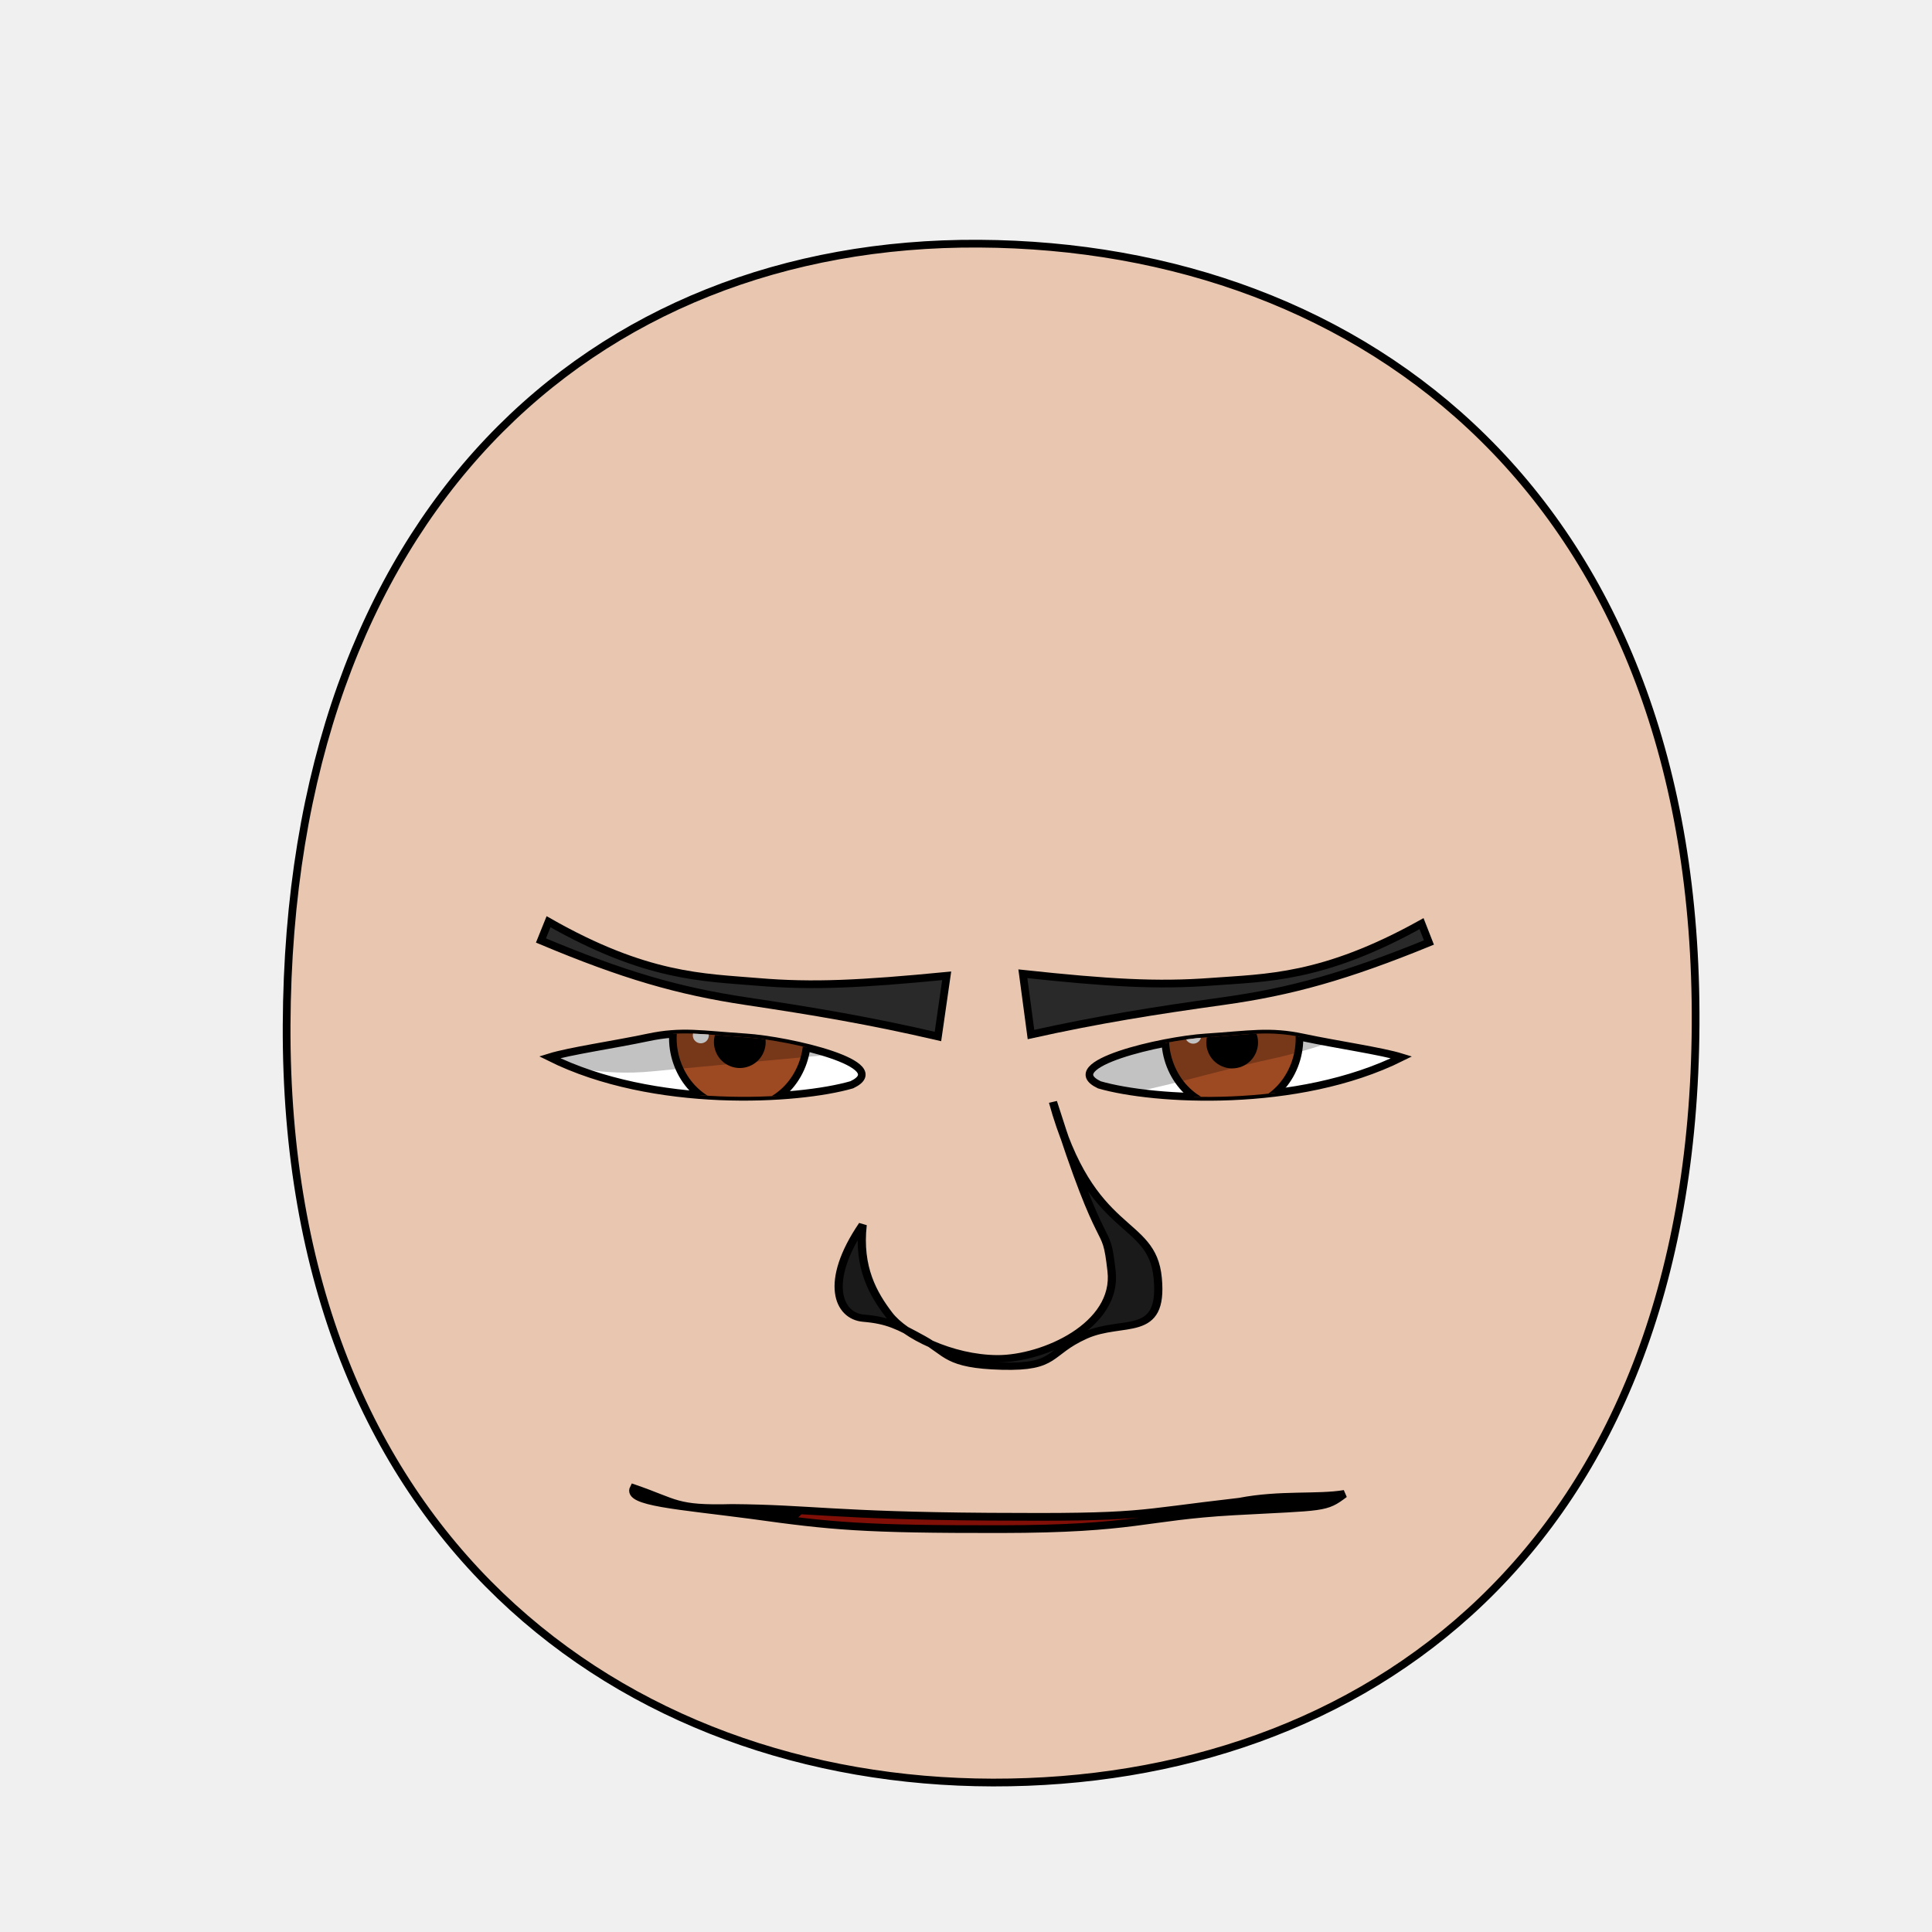
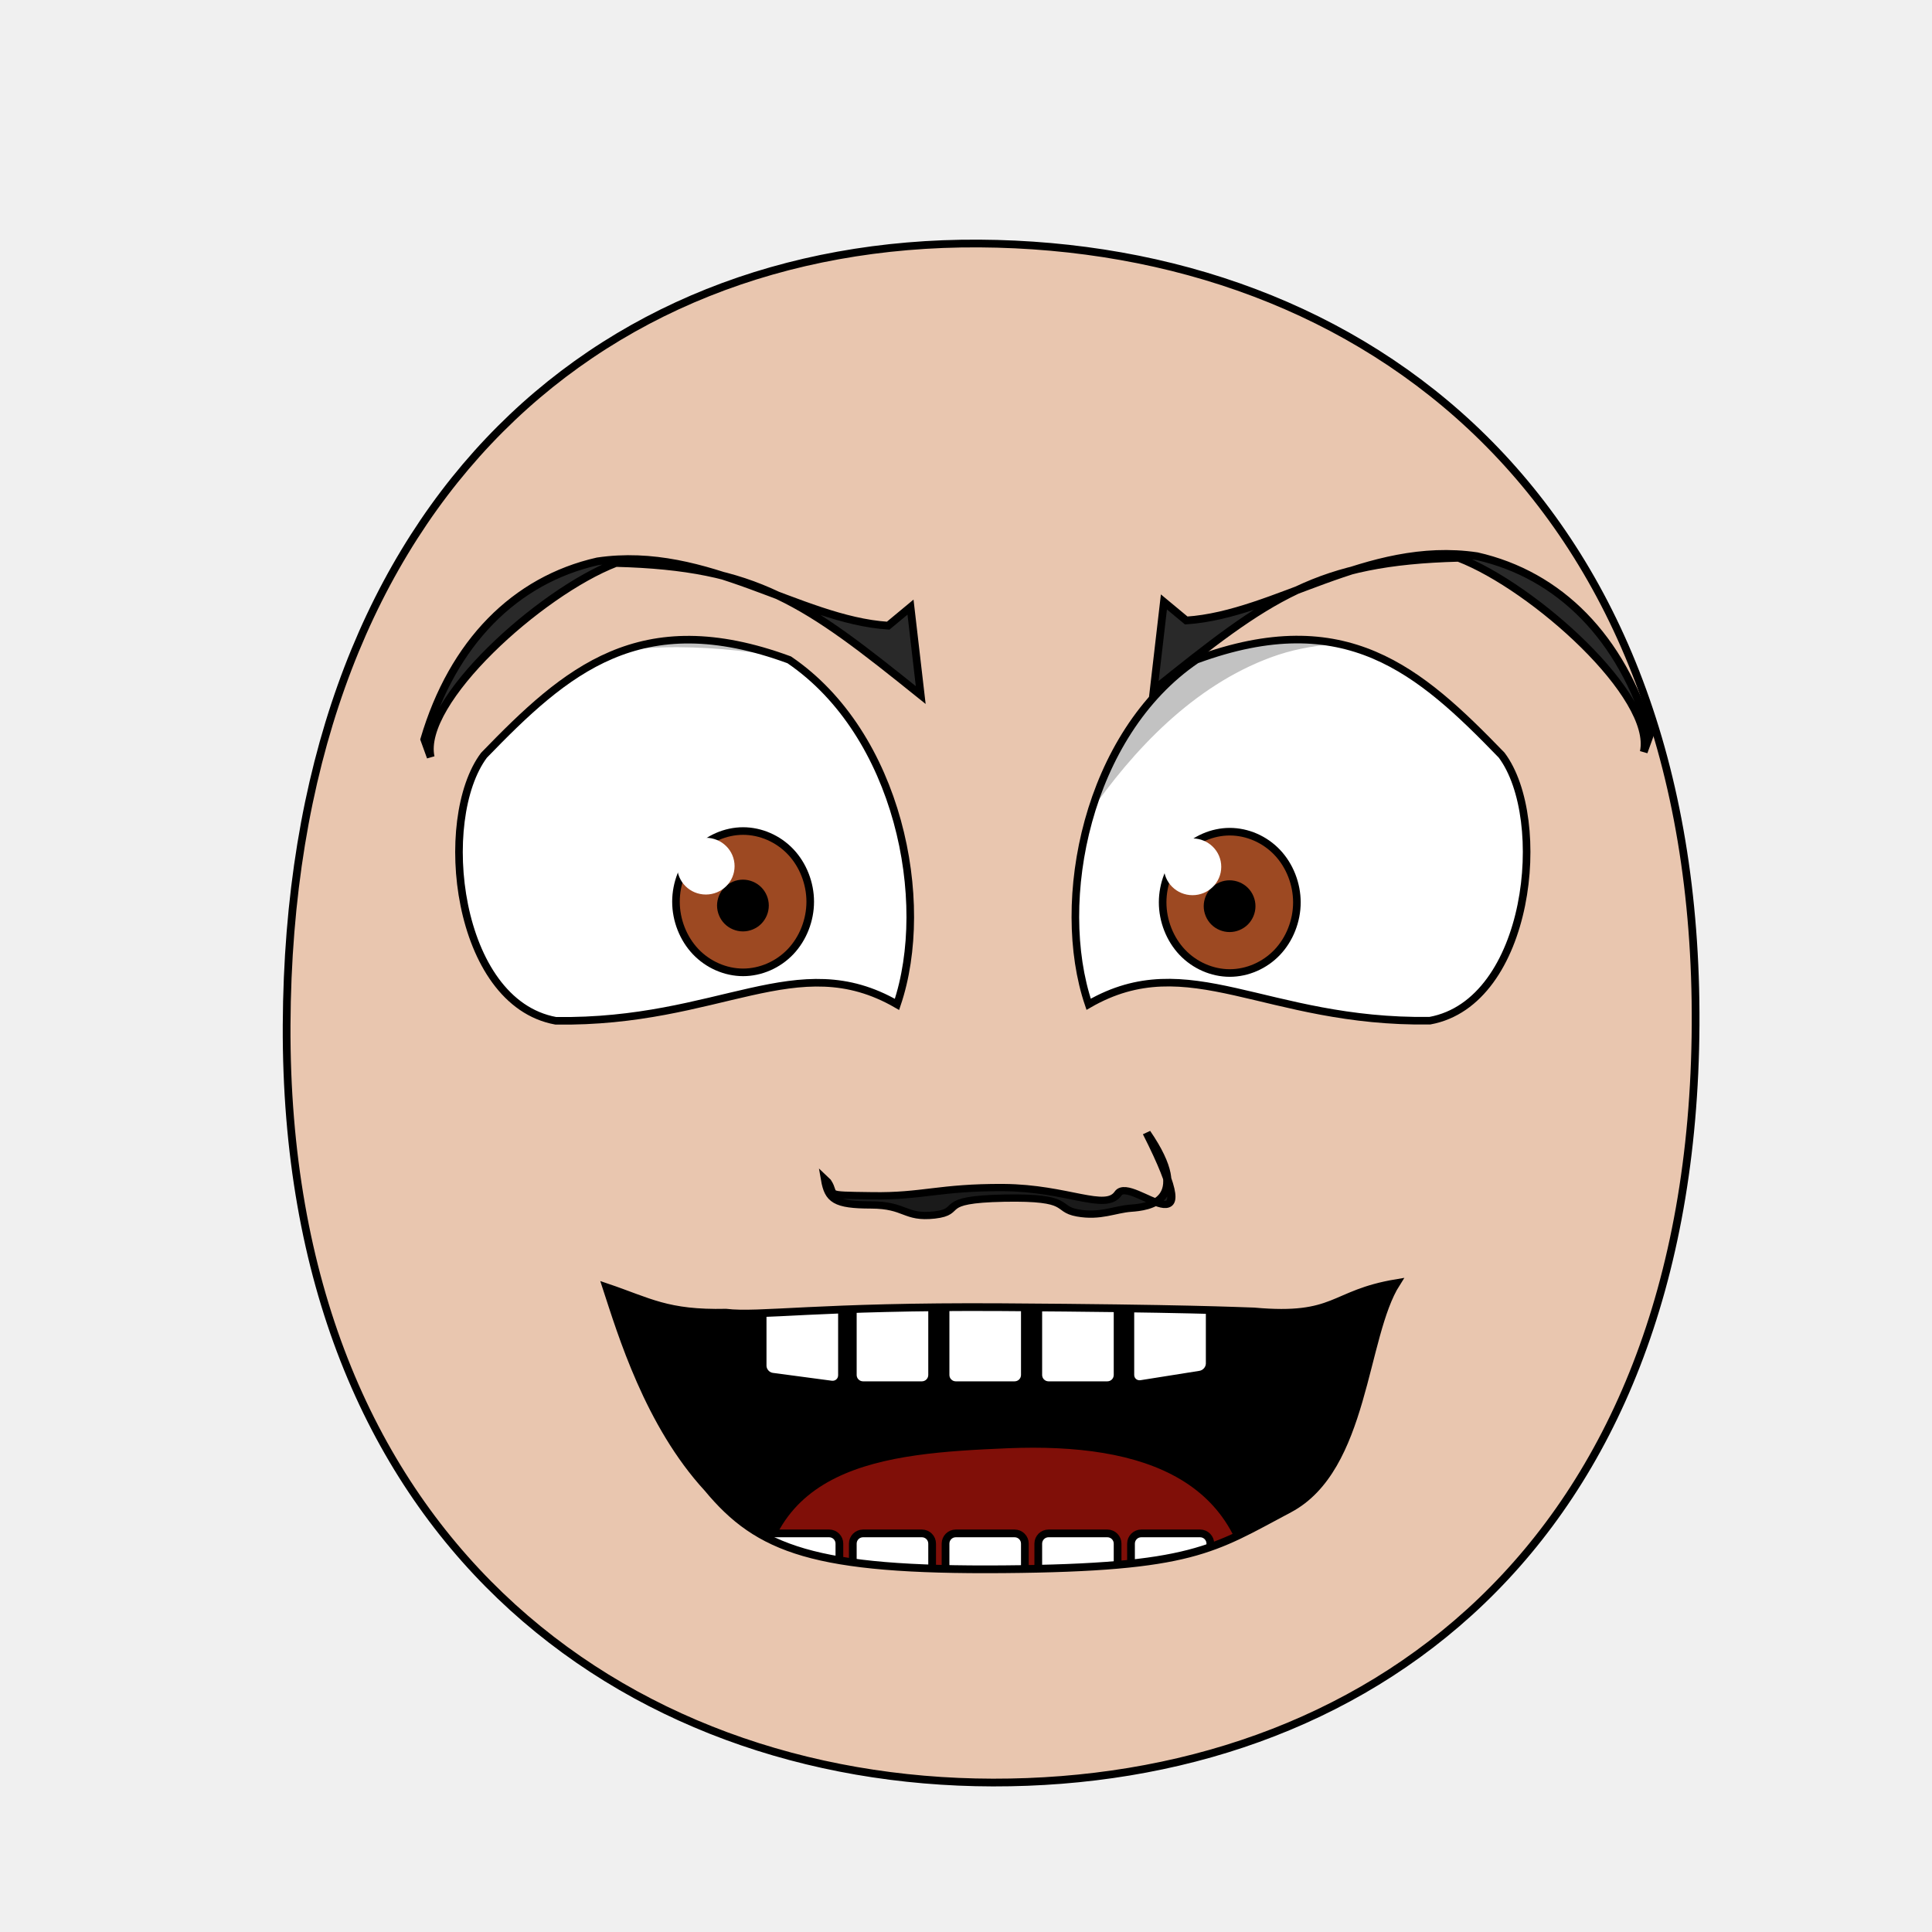
<svg xmlns="http://www.w3.org/2000/svg" xmlns:xlink="http://www.w3.org/1999/xlink" version="1.1" viewBox="0 0 250 250" id="emoticon-front-view" width="100%" height="100%">
  <defs id="defs4">
    <linearGradient id="linearGradient5745">
-       <stop style="stop-color:#f4dc15;stop-opacity:1" id="stop5747" offset="0" />
-       <stop style="stop-color:#e1430a;stop-opacity:1" id="stop5749" offset="1" />
+       <stop style="stop-color:#f4f015;stop-opacity:1" id="stop5747" offset="0" />
+       <stop style="stop-color:#f68614;stop-opacity:1" id="stop5749" offset="1" />
    </linearGradient>
    <linearGradient id="linearGradient2823">
      <stop style="stop-color:#000000;stop-opacity:1" id="stop2825" offset="0" />
-       <stop style="stop-color:#6f0a5a;stop-opacity:1" id="stop2827" offset="1" />
+       <stop style="stop-color:#780023;stop-opacity:1" id="stop2827" offset="1" />
    </linearGradient>
    <clipPath id="clipPath2967">
-       <use transform="translate(-48.86,-147.03)" id="use2969" x="0" y="0" width="1" height="1" xlink:href="#path3622">
+       <use transform="translate(-57.14,-22.86)" id="use2969" x="0" y="0" width="1" height="1" xlink:href="#path3622">
</use>
    </clipPath>
    <clipPath id="clipPath4022">
-       <use transform="matrix(-1,0,0,1,907.59,-127.94)" id="use5959" x="0" y="0" width="250" height="250" xlink:href="#path3622">
+       <use transform="matrix(-1,0,0,1,915.87,-3.77)" id="use5959" x="0" y="0" width="250" height="250" xlink:href="#path3622">
</use>
    </clipPath>
    <radialGradient cx="-15.372" cy="2.705" r="1" fx="-15.372" fy="2.705" id="radialGradient5694" xlink:href="#linearGradient5745" gradientUnits="userSpaceOnUse" gradientTransform="matrix(98.09029,121.5278,-104.4591,83.94095,1881.611,1722.677)" spreadMethod="pad">
</radialGradient>
    <linearGradient x1="107.143" y1="488.076" x2="138.571" y2="606.466" id="irisGradient" xlink:href="#linearGradient2823" gradientUnits="userSpaceOnUse" gradientTransform="translate(37.46307,-25.35117)">
</linearGradient>
    <clipPath id="clipPath-mouth" clipPathUnits="userSpaceOnUse">
      <use height="250" width="250" id="use-mouth-outline" xlink:href="#mouth-outline" y="0" x="0" />
    </clipPath>
  </defs>
  <g id="head">
-     <path style="fill:#e9c6af;stroke:#000000;stroke-width:1;stroke-opacity:1" d="M 128.48,230.66 C 176.27,230.75 219.01,200.57 219.41,132.64 219.80,64.72 176.76,31.81 126.68,31.53 76.60,31.24 37.38,66.28 37.09,132.64 36.80,199.01 80.69,230.57 128.48,230.66 Z" id="path164">
+     <path style="fill:#e9c6af;stroke:#000000;stroke-width:1;stroke-opacity:1" d="M 128.48,230.66 C 176.27,230.75 219.01,200.57 219.41,132.64 219.78,64.72 176.76,31.81 126.68,31.51 76.60,31.24 37.38,66.28 37.09,132.66 36.80,199.01 80.69,230.57 128.48,230.66 Z" id="path164">
</path>
  </g>
-   <g transform="matrix(0.16,0,0,0.16,63.76,27.73)" style="stroke-width:4.36;stroke-miterlimit:4;stroke-dasharray:none" id="left-eye">
-     <path d="M 204.31,665.61 C 239.96,667.91 324.90,687.58 290.40,703.99 246.91,716.61 130.34,723.74 45.96,681.72 62.08,676.71 98.22,671.52 125.60,665.71 152.98,659.91 168.66,663.31 204.31,665.61 Z" style="fill:#ffffff;stroke:#000000;stroke-width:6.14;stroke-miterlimit:4;stroke-opacity:1;stroke-dasharray:none" id="path3622">
+   <g transform="matrix(0.16,0,0,0.16,62.84,29.92)" style="stroke-width:4.36;stroke-miterlimit:4;stroke-dasharray:none" id="left-eye">
+     <path d="M 245.52,346.63 C 333.94,406.69 360.95,541.78 332.69,625.29 251.69,578.51 189.84,640.49 56.74,638.57 -24.45,623.75 -40.04,475.57 -1.34,423.82 65.01,355.27 124.85,302.27 245.52,346.63 Z" style="fill:#ffffff;stroke:#000000;stroke-width:6.14;stroke-miterlimit:4;stroke-opacity:1;stroke-dasharray:none" id="path3622">
</path>
-     <g transform="translate(48.86,147.03)" style="stroke-width:4.36;stroke-miterlimit:4;stroke-dasharray:none" clip-path="url(#clipPath2967)" id="lens">
+     <g transform="translate(57.14,22.86)" style="stroke-width:4.36;stroke-miterlimit:4;stroke-dasharray:none" clip-path="url(#clipPath2967)" id="lens">
      <g id="g4403">
        <path style="fill:#9d4922;fill-opacity:1;stroke:#000000;stroke-width:6.14;stroke-miterlimit:4;stroke-opacity:1;stroke-dasharray:none" d="M 205.38,519.39 C 205.38,534.35 199.53,549.21 189.48,559.79 179.43,570.37 165.31,576.53 151.09,576.53 136.88,576.53 122.76,570.37 112.71,559.79 102.66,549.21 96.80,534.35 96.80,519.39 96.80,504.43 102.66,489.56 112.71,478.98 122.76,468.40 136.88,462.24 151.09,462.24 165.31,462.24 179.43,468.40 189.48,478.98 199.53,489.56 205.38,504.43 205.38,519.39 Z" id="iris">
</path>
        <path d="M 168.81,522.49 C 168.81,527.16 166.89,531.81 163.58,535.12 160.27,538.43 155.63,540.35 150.95,540.35 146.27,540.35 141.63,538.43 138.32,535.12 135.02,531.81 133.09,527.16 133.09,522.49 133.09,517.81 135.02,513.16 138.32,509.85 141.63,506.55 146.27,504.62 150.95,504.62 155.63,504.62 160.27,506.55 163.58,509.85 166.89,513.16 168.81,517.81 168.81,522.49 Z" style="fill:#000000;fill-opacity:1;stroke:#000000;stroke-width:6.14;stroke-miterlimit:4;stroke-opacity:1;stroke-dasharray:none" id="pupil">
</path>
-         <path d="M 125.88,517.04 C 125.88,520.56 122.98,523.42 119.41,523.42 115.85,523.42 112.95,520.56 112.95,517.04 112.95,513.51 115.85,510.65 119.41,510.65 122.98,510.65 125.88,513.51 125.88,517.04 Z" style="fill:#ffffff;fill-opacity:1;stroke:none" id="glare">
+         <path d="M 144.20,490.64 C 144.20,503.35 133.80,513.59 120.97,513.59 108.15,513.59 97.75,503.35 97.75,490.64 97.75,477.99 108.15,467.69 120.97,467.69 133.80,467.69 144.20,477.99 144.20,490.64 Z" style="fill:#ffffff;fill-opacity:1;stroke:none" id="glare">
</path>
      </g>
-       <path style="opacity:0.24;fill:#000000;stroke:#000000;stroke-width:1px;stroke-linecap:butt;stroke-linejoin:miter;stroke-opacity:1" d="M -55.69,515.99 -11.18,407.57 305.31,412.27 312.28,524.06 C 312.28,524.06 149.29,538.98 79.49,545.68 2.86,553.02 -55.69,515.99 -55.69,515.99 Z" id="left-lid-shadow">
+       <path style="opacity:0.24;fill:#000000;stroke:#000000;stroke-width:1px;stroke-linecap:butt;stroke-linejoin:miter;stroke-opacity:1" d="M -180.15,595.12 -182.96,370.32 226.66,230.15 269.85,341.17 C 269.85,341.17 70.43,276.40 -24.59,343.51 -132.05,419.39 -180.15,595.13 -180.15,595.13 Z" id="left-lid-shadow">
</path>
    </g>
  </g>
-   <g transform="matrix(0.16,0,0,0.16,43.51,48.21)" style="stroke-width:4.36;stroke-miterlimit:4;stroke-dasharray:none" id="right-eye">
-     <use transform="matrix(-1,0,0,1,907.59,-127.94)" id="use3959" x="0" y="0" width="250" height="250" xlink:href="#path3622">
+   <g transform="matrix(0.16,0,0,0.16,47.56,30.51)" style="stroke-width:4.36;stroke-miterlimit:4;stroke-dasharray:none" id="right-eye">
+     <use transform="matrix(-1,0,0,1,915.87,-3.77)" id="use3959" x="0" y="0" width="250" height="250" xlink:href="#path3622">
</use>
    <g clip-path="url(#clipPath4022)" id="g4015">
-       <use transform="translate(573.63,19.34)" style="stroke-width:4.36;stroke-miterlimit:4;stroke-dasharray:none" id="right-lens" x="0" y="0" width="1" height="1" xlink:href="#g4403">
+       <use transform="translate(546.23,19.70)" style="stroke-width:4.36;stroke-miterlimit:4;stroke-dasharray:none" id="right-lens" x="0" y="0" width="1" height="1" xlink:href="#g4403">
</use>
-       <path style="opacity:0.24;fill:#000000;stroke:#000000;stroke-width:1px;stroke-linecap:butt;stroke-linejoin:miter;stroke-miterlimit:4;stroke-opacity:1;stroke-dasharray:none" d="M 544.62,581.57 506.18,515.68 851.73,404.48 912.38,496.09 C 912.38,496.09 826.43,539.60 755.74,554.68 685.03,569.75 605.96,601.18 544.62,581.57 Z" id="right-lid-shadow">
+       <path style="opacity:0.24;fill:#000000;stroke:#000000;stroke-width:1px;stroke-linecap:butt;stroke-linejoin:miter;stroke-miterlimit:4;stroke-opacity:1;stroke-dasharray:none" d="M 513.58,591.92 486.77,273.50 995.83,240.16 1039.47,407.92 C 1039.47,407.92 857.36,293.87 730.74,340.36 604.10,386.85 535.27,549.30 513.58,591.92 Z" id="right-lid-shadow">
</path>
    </g>
  </g>
-   <path d="M 122.50,126.27 121.37,134.12 C 112.54,132.07 105.38,130.87 96.56,129.55 87.74,128.23 80.65,126.17 70,121.70 L 70.98,119.27 C 83.68,126.51 91.03,126.46 98.09,127.06 105.16,127.66 111.43,127.34 122.50,126.27 Z" style="fill:#292929;fill-opacity:1;fill-rule:nonzero;stroke:#000000;stroke-width:1;stroke-miterlimit:4;stroke-opacity:1;stroke-dasharray:none" id="left-eye-brow">
+   <path d="M 117.82,78.56 119.14,89.94 C 104.17,77.90 97.95,73.32 79.70,72.85 69.90,76.63 54.17,90.80 55.73,97.97 L 54.90,95.67 C 58.59,83.16 66.63,75.06 77.32,72.64 91.52,70.54 103.36,80.21 114.93,80.96 Z" style="fill:#292929;fill-opacity:1;fill-rule:nonzero;stroke:#000000;stroke-width:1;stroke-miterlimit:4;stroke-opacity:1;stroke-dasharray:none" id="left-eye-brow">
</path>
  <g style="stroke-width:1" transform="matrix(1.13,0,0,1,-17.27,2.11)" id="nose">
-     <path style="fill:#1a1a1a;stroke:#000000;stroke-width:0.94;stroke-miterlimit:4;stroke-dasharray:none" d="M 114.07,156.38 C 113.52,161.92 115.28,165.35 117.07,168 118.85,170.65 124.21,173.68 129.50,173.71 134.80,173.73 143.30,169.42 142.57,162.35 141.86,155.28 141.86,161.85 135.86,140.48 140.19,158.22 147.21,155.33 147.86,163.28 148.52,171.23 143.90,168.48 139.54,170.69 135.19,172.90 136.36,174.86 130.01,174.67 123.65,174.48 123.81,172.94 120.99,171.19 118.17,169.44 116.97,168.73 114.15,168.46 111.32,168.20 109.57,163.85 114.07,156.38 Z" id="nose-outline">
+     <path style="fill:#1a1a1a;stroke:#000000;stroke-width:0.94;stroke-miterlimit:4;stroke-dasharray:none" d="M 110.03,150.82 C 111.07,152.59 109.31,152.53 115.13,152.62 120.96,152.73 122.83,151.51 130.20,151.56 137.55,151.62 141.89,154.68 143.33,152.32 144.78,149.93 153.96,160.96 146.59,144.47 152.03,153.44 146.65,154.08 144.79,154.23 142.92,154.38 141.29,155.38 138.66,154.84 136.03,154.30 138.18,152.76 130.25,152.93 122.32,153.10 125.74,154.66 122.29,155.11 118.85,155.54 119.06,153.82 115.01,153.81 110.95,153.80 110.16,153.14 109.76,150.53 Z" id="nose-outline">
</path>
  </g>
-   <use transform="matrix(-1,-0.01,-0.01,1,256.12,0.96)" id="right-eye-brow" x="0" y="0" width="250" height="250" xlink:href="#left-eye-brow">
+   <use transform="matrix(-1,0,0,1,268.43,-0.67)" id="right-eye-brow" x="0" y="0" width="250" height="250" xlink:href="#left-eye-brow">
</use>
  <g id="mouth">
    <g id="mouth-interior" clip-path="url(#clipPath-mouth)">
      <rect style="fill:#000000;fill-opacity:1;stroke:none" y="159.934" x="68.16" height="66.556" width="119.944" id="mouth-background">
</rect>
-       <path d="M 98.34,211.42 C 98.01,191.12 114.23,189.74 130.46,189.07 148.01,188.36 161.92,193.11 161.92,211.42 140.73,211.42 119.54,211.42 98.34,211.42 Z" style="fill:#800f08;fill-opacity:1;stroke:none" id="tongue">
+       <path d="M 98.34,209.75 C 98.01,189.46 114.23,188.07 130.46,187.40 148.01,186.69 161.92,191.44 161.92,209.75 140.73,209.75 119.54,209.75 98.34,209.75 Z" style="fill:#800f08;fill-opacity:1;stroke:none" id="tongue">
</path>
-       <g style="stroke:#000000;stroke-opacity:1" transform="translate(4,6.99)" id="upper-teeth" morph="fix-children">
+       <g style="stroke:#000000;stroke-opacity:1" transform="translate(4,-7.97)" id="upper-teeth" morph="fix-children">
        <rect style="fill:#ffffff;fill-opacity:1;stroke:#000000;stroke-width:1.004;stroke-opacity:1" id="tooth-02" width="10.356" height="15.123" x="95.524" y="158.195" ry="1.325" rx="1.336" transform="matrix(0.991225,0.1321854,0,1,0,0)">
</rect>
        <rect style="fill:#ffffff;fill-opacity:1;stroke:#000000;stroke-opacity:1" rx="1.325" ry="1.325" y="172.091" x="106.352" height="15.123" width="10.265" id="tooth-03">
</rect>
        <rect style="fill:#ffffff;fill-opacity:1;stroke:#000000;stroke-opacity:1" id="tooth-04" width="10.265" height="15.123" x="118.352" y="172.091" ry="1.325" rx="1.325">
</rect>
        <rect style="fill:#ffffff;fill-opacity:1;stroke:#000000;stroke-opacity:1" rx="1.325" ry="1.325" y="172.091" x="130.352" height="15.123" width="10.265" id="tooth-05">
</rect>
        <rect style="fill:#ffffff;fill-opacity:1;stroke:#000000;stroke-width:1.006;stroke-opacity:1" id="tooth-06" width="10.394" height="15.123" x="144.054" y="194.764" ry="1.325" rx="1.341" transform="matrix(0.9876076,-0.1569434,0,1,0,0)">
</rect>
      </g>
-       <g style="stroke:#000000;stroke-opacity:1" transform="translate(4,26)" id="lower-teeth">
+       <g style="stroke:#000000;stroke-opacity:1" transform="translate(4,26.33)" id="lower-teeth">
        <rect style="fill:#ffffff;fill-opacity:1;stroke:#000000;stroke-opacity:1" rx="1.325" ry="1.325" y="172.091" x="94.352" height="15.123" width="10.265" id="tooth-09">
</rect>
        <rect style="fill:#ffffff;fill-opacity:1;stroke:#000000;stroke-opacity:1" id="tooth-10" width="10.265" height="15.123" x="106.352" y="172.091" ry="1.325" rx="1.325">
</rect>
        <rect style="fill:#ffffff;fill-opacity:1;stroke:#000000;stroke-opacity:1" rx="1.325" ry="1.325" y="172.091" x="118.352" height="15.123" width="10.265" id="tooth-11">
</rect>
        <rect style="fill:#ffffff;fill-opacity:1;stroke:#000000;stroke-opacity:1" id="tooth-12" width="10.265" height="15.123" x="130.352" y="172.091" ry="1.325" rx="1.325">
</rect>
        <rect style="fill:#ffffff;fill-opacity:1;stroke:#000000;stroke-opacity:1" rx="1.325" ry="1.325" y="172.091" x="142.352" height="15.123" width="10.265" id="tooth-13">
</rect>
      </g>
    </g>
-     <path d="M 173.97,193.31 C 171.47,195.20 171.46,194.93 159.69,195.57 147.90,196.23 147.13,197.85 129.43,197.87 111.73,197.89 107.65,197.50 97.25,196.05 87.70,194.79 81.06,194.39 82,192.57 87.61,194.49 87.36,195.33 94.72,195.13 104.88,195.21 107.80,196.12 128.02,196.26 148.23,196.40 146.33,195.93 160.39,194.32 165.67,193.30 170.48,193.90 173.97,193.31 Z" style="fill:none;stroke:#000000;stroke-width:1px;stroke-miterlimit:4;stroke-opacity:1" id="mouth-outline">
+     <path d="M 180.70,166.03 C 176.34,172.88 176.66,190.03 166.82,195.25 156.98,200.47 154.32,202.86 129.88,203.06 105.43,203.26 98.14,200.51 91.57,192.57 83.93,184.27 80.42,172.55 78.46,166.56 84.02,168.44 86.29,170.03 93.94,169.86 98.29,170.38 105.86,169 129.67,169.15 153.48,169.30 159.89,169.63 162.26,169.70 173.01,170.67 172.25,167.44 180.70,166.03 Z" style="fill:none;stroke:#000000;stroke-width:1px;stroke-miterlimit:4;stroke-opacity:1" id="mouth-outline">
</path>
  </g>
</svg>
